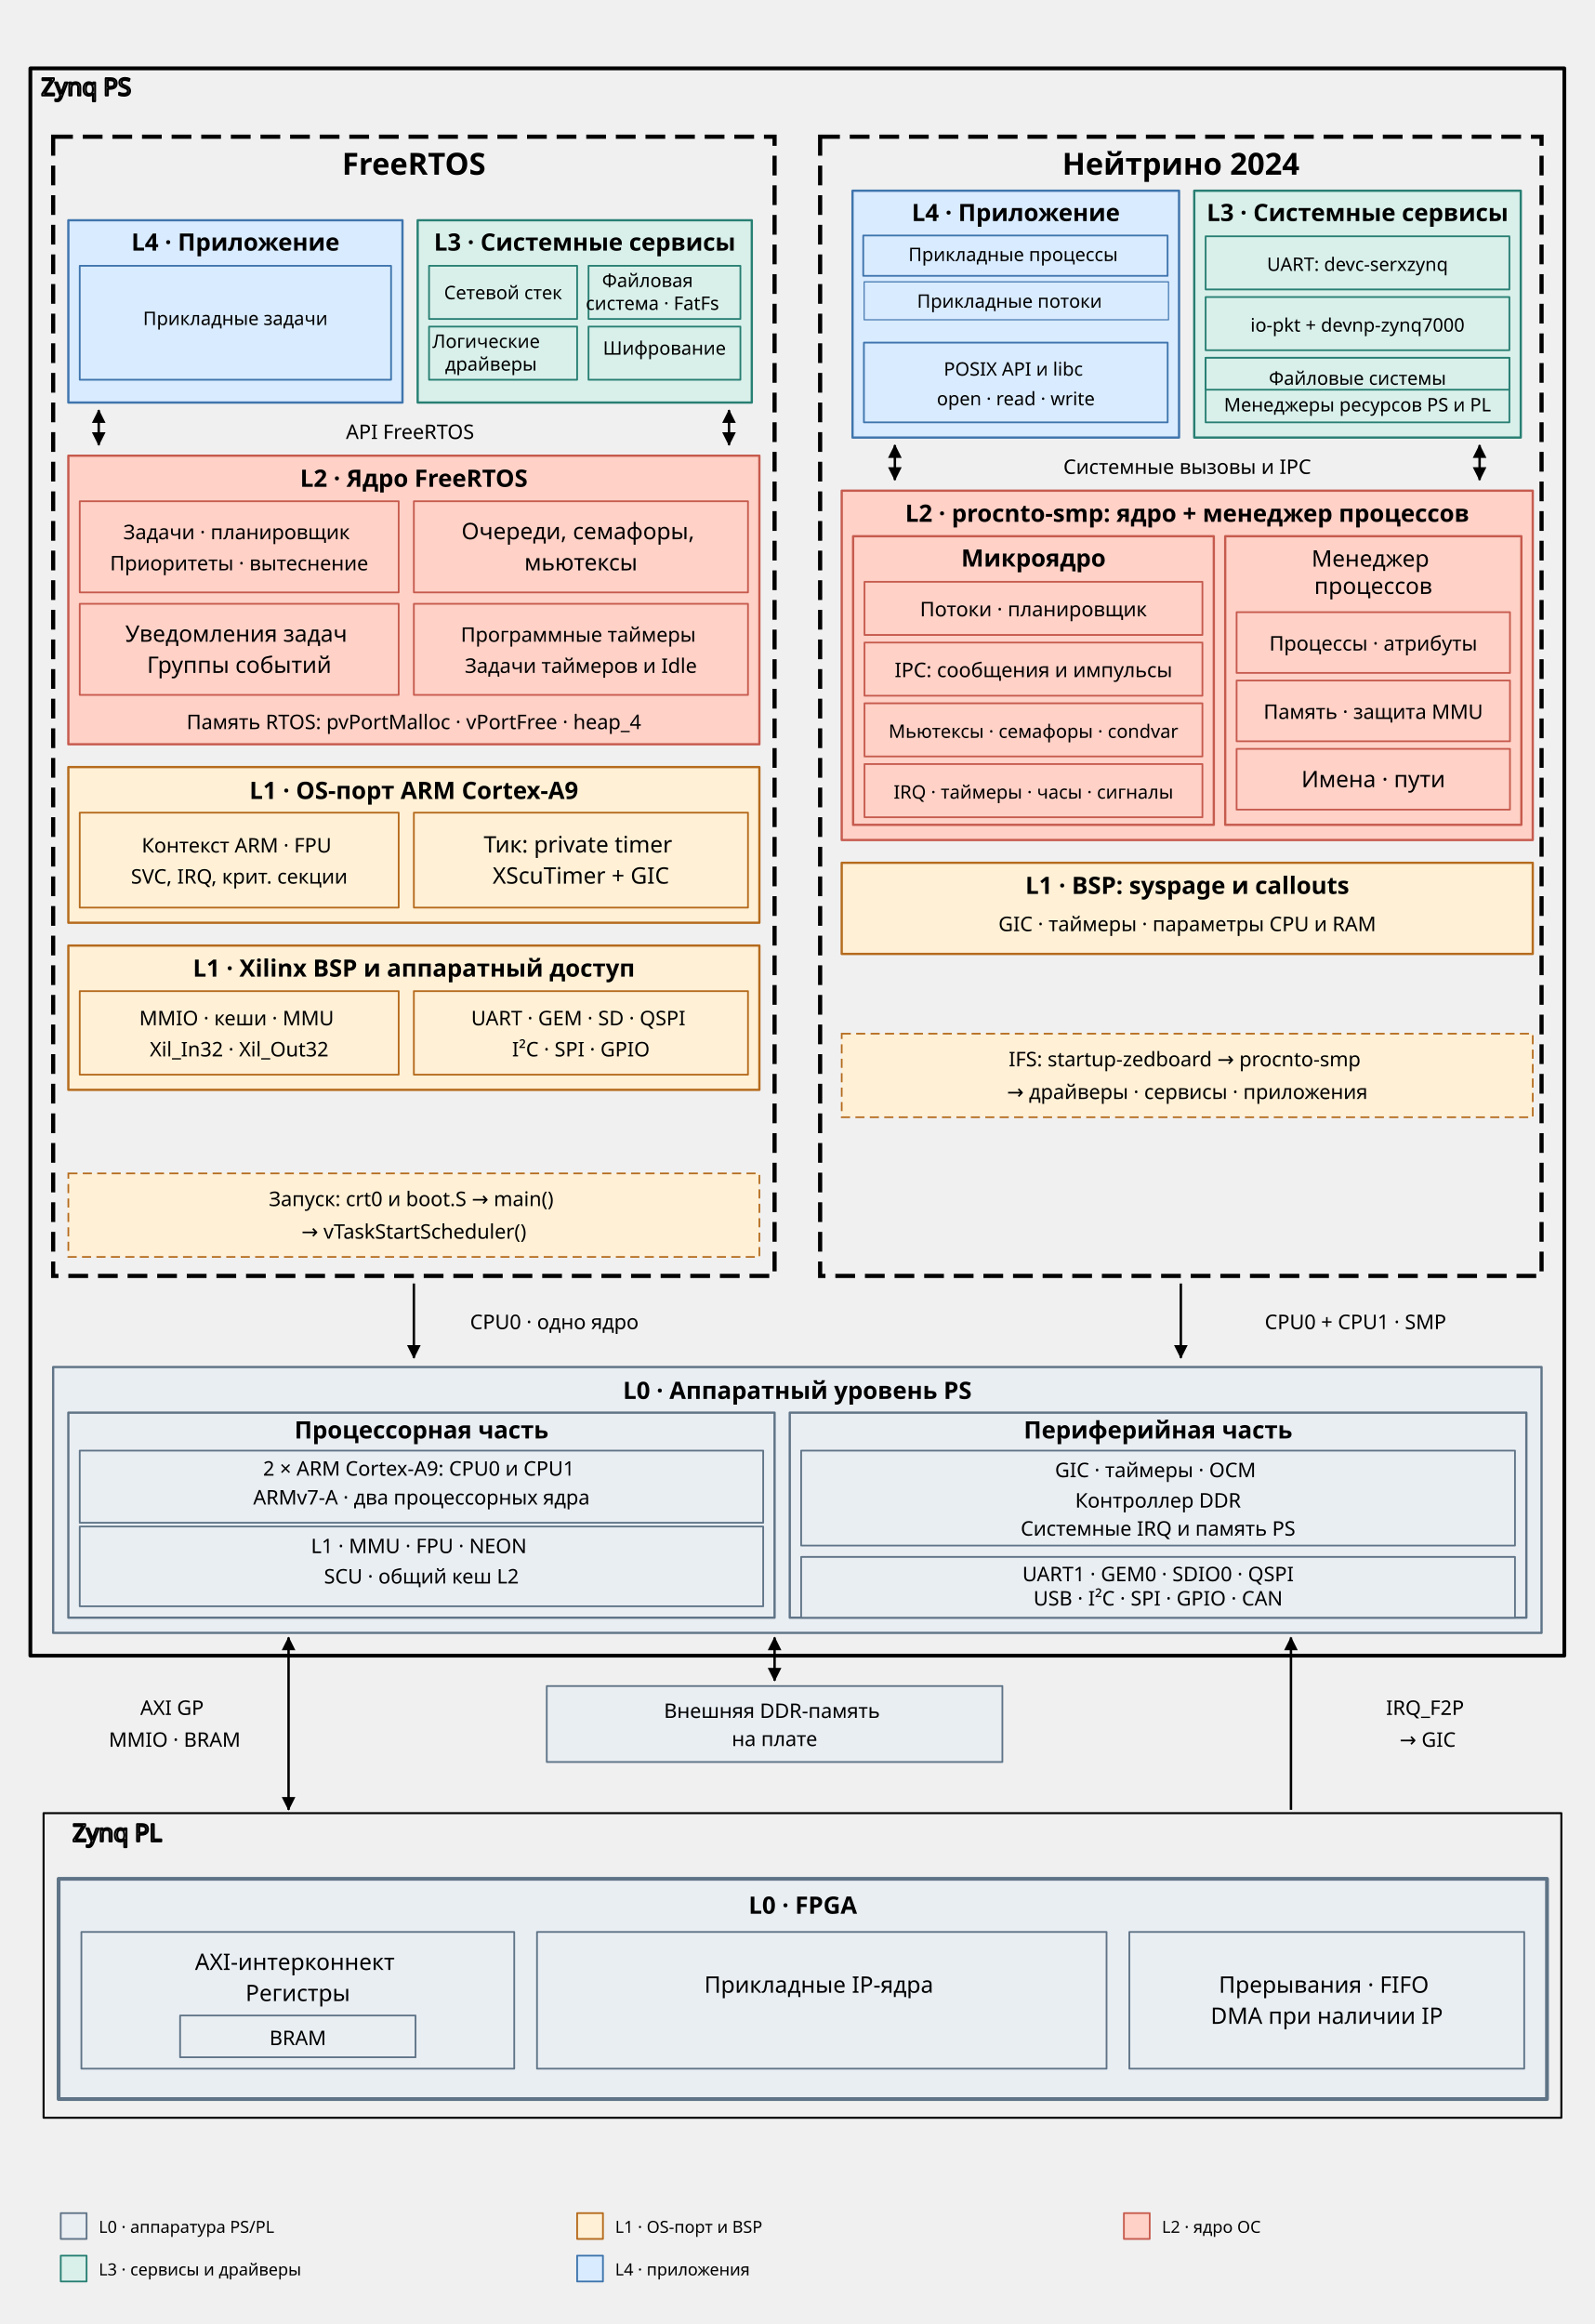
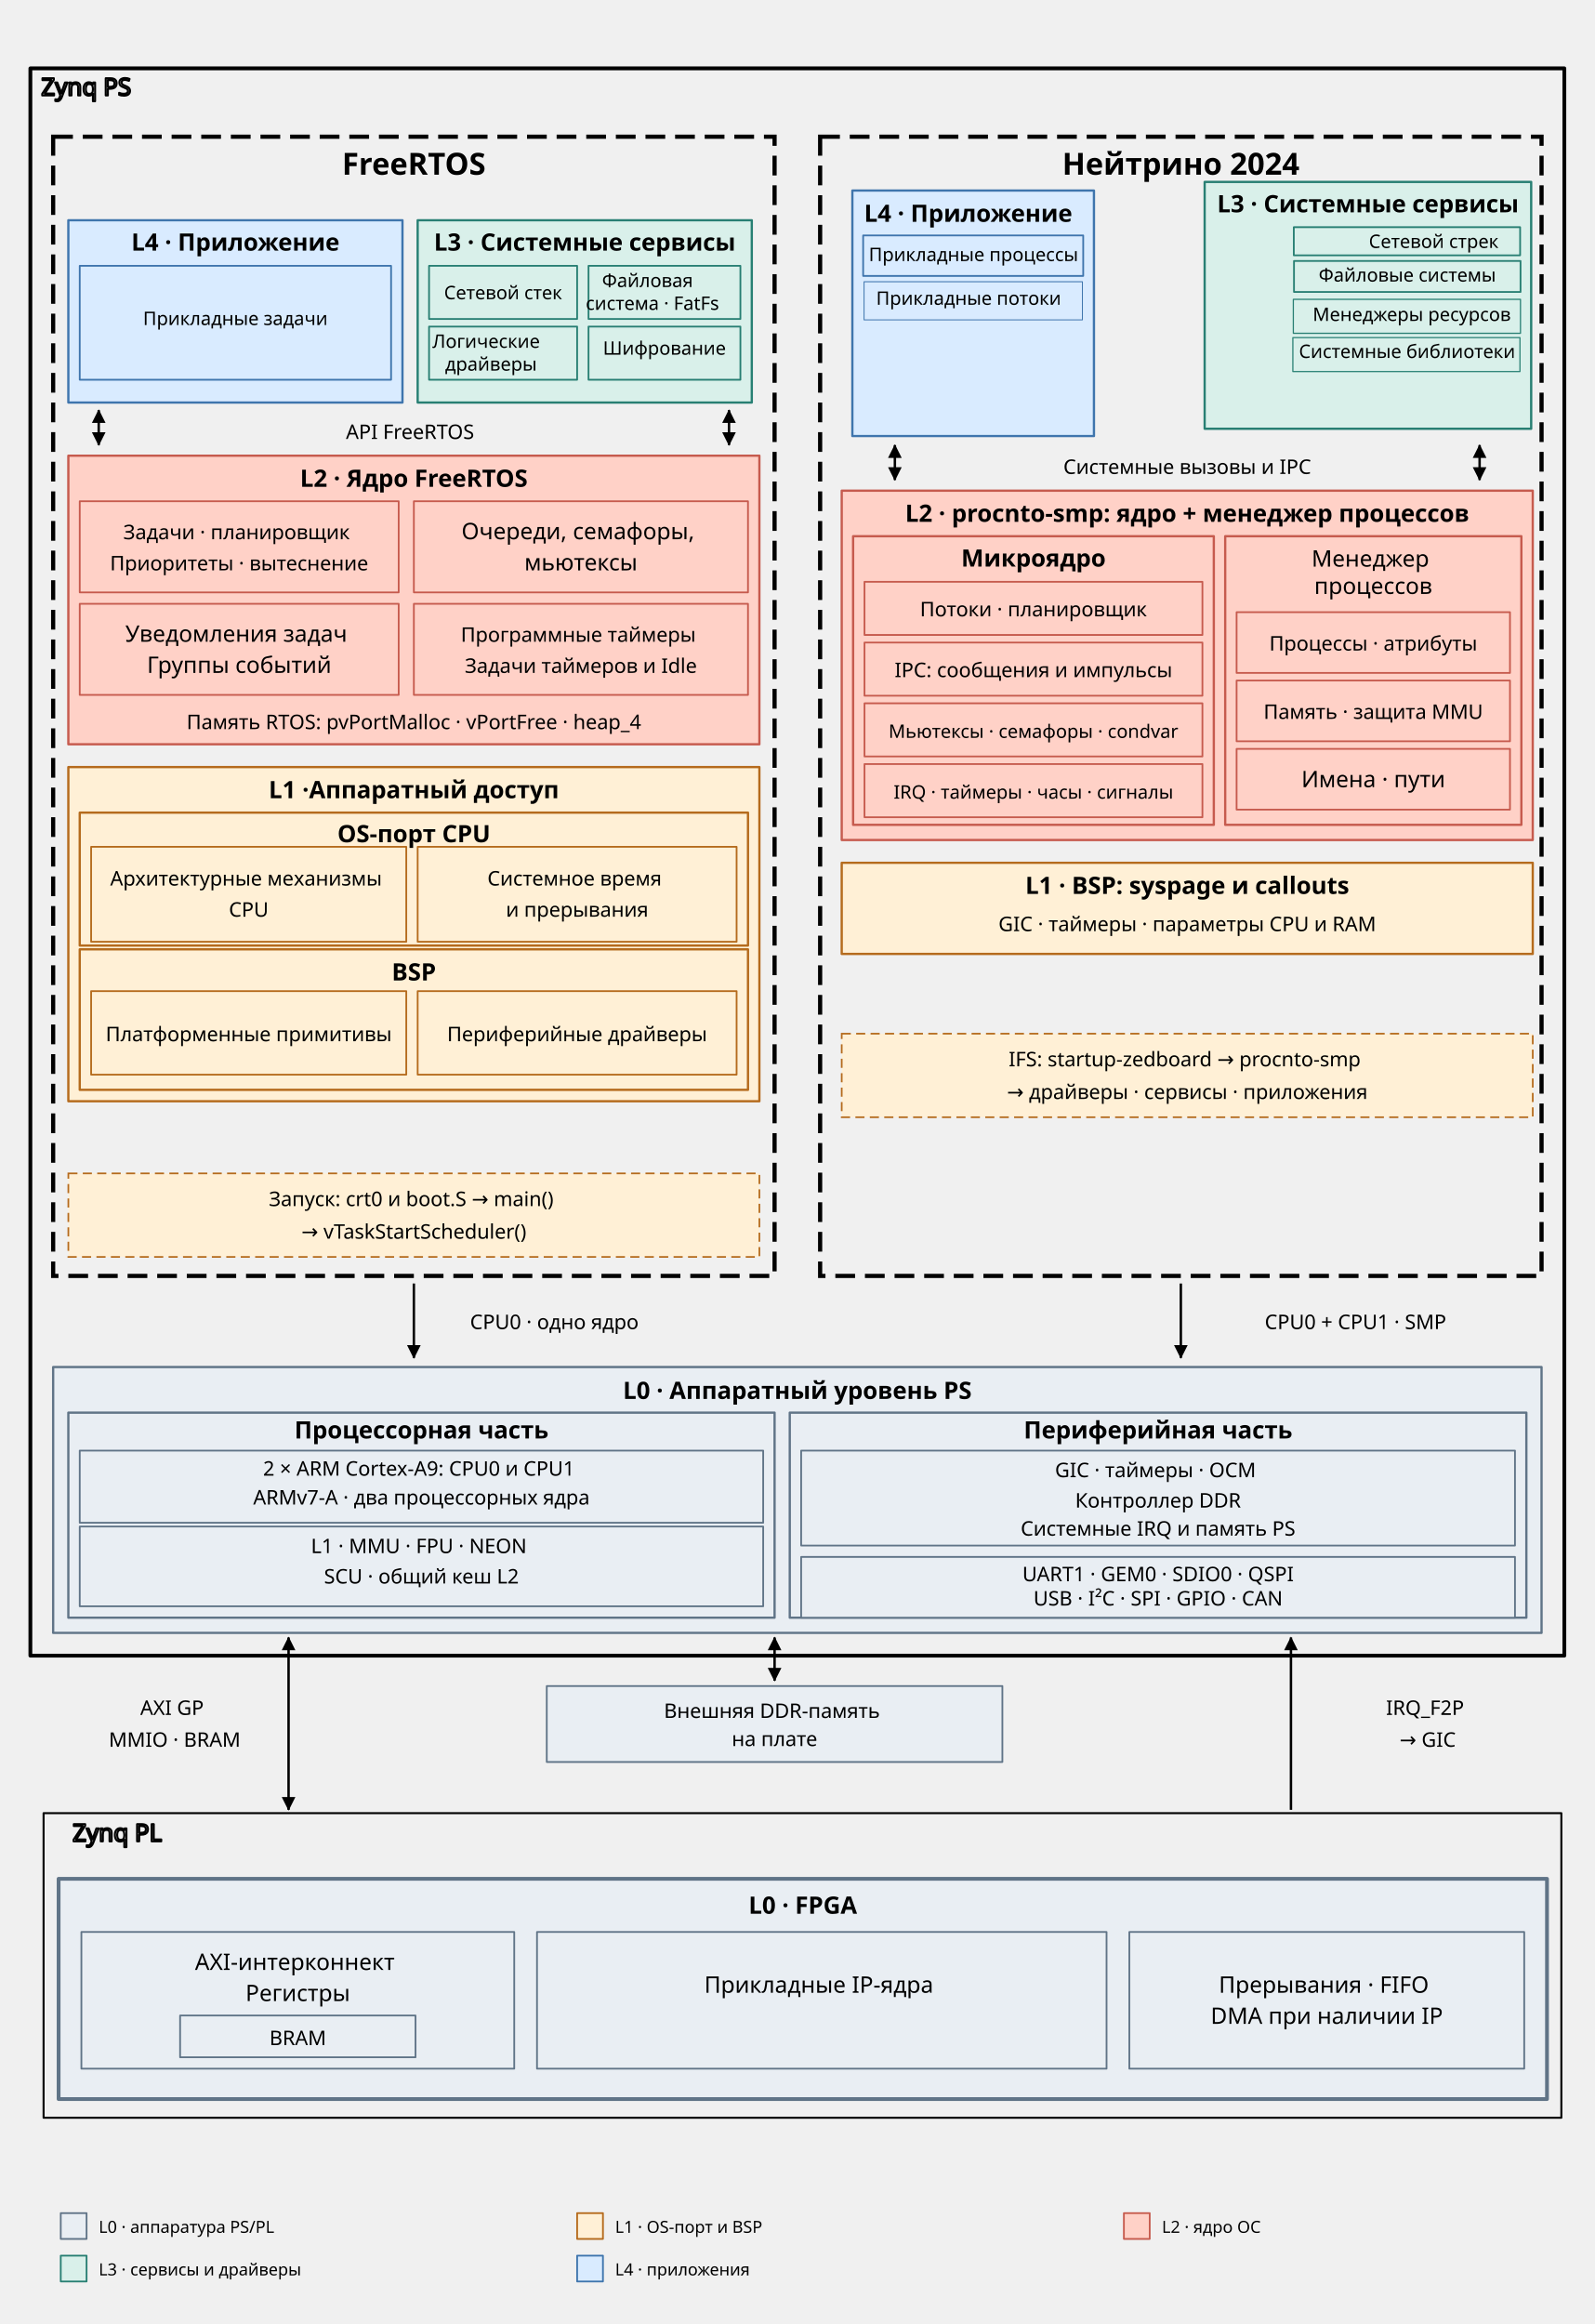
<svg xmlns="http://www.w3.org/2000/svg" width="210mm" height="306mm" viewBox="0 0 210 306" version="1.1" id="zynq7000-rtos-architecture">
  <defs id="defs426">
    <style id="style421">
      text { font-family: "Noto Sans", "DejaVu Sans", sans-serif; fill: #000000; stroke: none; text-anchor: middle; }
      .title { font-size: 4.7px; font-weight: 700; }
      .os-title { font-size: 4px; font-weight: 700; }
      .heading { font-size: 3.15px; font-weight: 700; }
      .label { font-size: 3px; font-weight: 500; }
      .small { font-size: 2.65px; font-weight: 400; }
      .tiny { font-size: 2.45px; font-weight: 400; }
      .cell { fill: #ffffff; stroke: #000000; stroke-width: 0.23; stroke-linejoin: round; }
      .section { fill: none; stroke: #000000; stroke-width: 0.3; stroke-linejoin: round; }
      .frame { fill: none; stroke: #000000; stroke-width: 0.5; stroke-linejoin: round; }
      .os-panel { fill: none; stroke: #000000; stroke-width: 0.55; stroke-dasharray: 2.6 1.3; }
      .boot { fill: none; stroke: #000000; stroke-width: 0.22; stroke-dasharray: 1.2 0.7; }
      .arrow { fill: none; stroke: #000000; stroke-width: 0.32; marker-end: url(#arrow-head); }
      .both { marker-start: url(#arrow-head); }
      .sem-common { fill: #e7f3e8; stroke: #36794c; }
      .sem-binding { fill: #fff0dc; stroke: #a7671d; }
      .sem-os { fill: #e8efff; stroke: #4067a5; }
      .sem-hardware { fill: #edf0f4; stroke: #657588; }
      .sem-pl { fill: #e1f3f1; stroke: #238379; }
      .sem-memory { fill: #f5eafa; stroke: #9363a5; }
      #f-tasks-box, #f-port-box, #f-context-box, #f-tick-box,
      #f-bsp-box, #f-bsp-memory-box, #f-bsp-peripherals-box, #f-boot-box,
      #n-processes-box, #n-uart-box, #n-net-box, #n-fs-pl-box,
      #n-bsp-box, #n-boot-box { fill: #fff0dc; stroke: #a7671d; }
      #f-libraries-box, #f-kernel-box, #f-scheduler-box, #f-sync-box,
      #f-events-box, #f-timers-box, #n-libc-box, #n-procnto-box,
      #n-kernel-box, #n-scheduler-box, #n-ipc-box, #n-synchronization-box,
      #n-interrupts-box, #n-manager-box, #n-process-control-box,
      #n-memory-box, #n-namespace-box { fill: #e8efff; stroke: #4067a5; }
      #ps-resources-box, #ps-cpu-box, #ps-memory-irq-box,
      #ps-peripherals-box { fill: #edf0f4; stroke: #657588; }
      #pl-box, #pl-registers-box, #pl-cores-box,
      #pl-events-box { fill: #e1f3f1; stroke: #238379; }
      #external-ddr-box { fill: #f5eafa; stroke: #9363a5; }
      .legend-label { font-size: 2.2px; text-anchor: start; }
      .level-key { font-size: 2.15px; text-anchor: start; }
      /* Цвет определяется уровнем абстракции: L0 снизу, L4 сверху. */
      .level-l0 { fill: #e9eef3; stroke: #607487; }
      .level-l1 { fill: #fff0d6; stroke: #b56b1d; }
      .level-l2 { fill: #ffd1c7; stroke: #c65b4e; }
      .level-l3 { fill: #d9f0ea; stroke: #287f73; }
      .level-l4 { fill: #d9ebff; stroke: #3f75ad; }
      .level-mixed { fill: #ffffff; stroke: #7a8996; stroke-dasharray: 1.7 1; }
      #f-application-box, #f-tasks-box,
      #n-apps-box, #n-processes-box, #n-libc-box { fill: #d9ebff; stroke: #3f75ad; }
      #f-services-box, #f-libraries-box, #f-filesystem-box,
      #f-drivers-box, #f-crypto-box,
      #n-services-box, #n-uart-box, #n-net-box, #n-fs-pl-box,
      #n-filesystem-library-box { fill: #d9f0ea; stroke: #287f73; }
      #f-kernel-box, #f-scheduler-box, #f-sync-box, #f-events-box,
      #f-timers-box, #n-procnto-box, #n-kernel-box, #n-scheduler-box,
      #n-ipc-box, #n-synchronization-box, #n-interrupts-box,
      #n-manager-box, #n-process-control-box, #n-memory-box,
      #n-namespace-box { fill: #ffd1c7; stroke: #c65b4e; }
      #f-port-box, #f-context-box, #f-tick-box, #f-bsp-box,
      #f-bsp-memory-box, #f-bsp-peripherals-box, #f-boot-box,
      #n-bsp-box, #n-boot-box { fill: #fff0d6; stroke: #b56b1d; }
      #ps-resources-box, #ps-cpu-box, #ps-cpu-cache-box,
      #ps-memory-irq-box, #ps-peripherals-box, #ps-processor-part,
      #ps-peripheral-part, #pl-box, #pl-registers-box, #pl-cores-box,
      #pl-events-box, #external-ddr-box, #pl-bram-box { fill: #e9eef3; stroke: #607487; }
    </style>
    <marker id="arrow-head" viewBox="0 0 8 8" refX="7.5" refY="4" markerWidth="1.8" markerHeight="1.8" markerUnits="userSpaceOnUse" orient="auto-start-reverse">
      <path d="M 0,0 L 8,4 L 0,8 Z" fill="#000000" stroke="none" id="path423" />
    </marker>
  </defs>
  <g id="sheet" transform="translate(0,-10)">
    <rect id="ps-box" class="frame" x="4" y="19" width="202" height="209" />
    <text xml:space="preserve" style="font-size:3.175px;fill:none;stroke:#000000;stroke-width:0.265;stroke-linejoin:round" x="13.415" y="22.566" id="text1043">
      <tspan id="tspan1041" style="stroke-width:0.265" x="13.415" y="22.566">Zynq PS</tspan>
    </text>
    <text xml:space="preserve" style="font-size:3.175px;font-family:'Noto Sans', 'DejaVu Sans', sans-serif;text-anchor:middle;fill:none;stroke:#000000;stroke-width:0.265;stroke-linejoin:round" x="17.505" y="252.448" id="text1043-3">
      <tspan id="tspan1041-6" style="stroke-width:0.265" x="17.505" y="252.448">Zynq PL</tspan>
    </text>
  </g>
  <g id="freertos-architecture" transform="translate(0,-10)">
    <rect id="freertos-box" class="os-panel" x="7" y="28" width="95" height="150" />
    <text id="freertos-label" class="os-title" x="54.5" y="33">
      <tspan x="54.5" y="33" id="tspan440">FreeRTOS</tspan>
    </text>
    <rect id="f-application-box" class="section" x="9" y="39" width="44" height="24" />
    <text id="f-application-label" class="heading" x="31" y="43">
      <tspan x="31" y="43" id="tspan447">L4 · Приложение</tspan>
    </text>
    <rect id="f-tasks-box" class="cell" x="10.5" y="45" width="41" height="15" />
    <text id="f-tasks-label" class="tiny" x="31" y="52.8">Прикладные задачи</text>
    <rect id="f-services-box" class="section" x="55" y="39" width="44" height="24" />
    <text id="f-services-label" class="heading" x="77" y="43">L3 · Системные сервисы</text>
    <rect id="f-libraries-box" class="cell" x="56.5" y="45" width="19.5" height="7" />
    <text id="f-libraries-label" class="tiny" x="66.25" y="49.4">Сетевой стек</text>
    <rect id="f-filesystem-box" class="cell" x="77.5" y="45" width="20" height="7" />
    <rect id="f-drivers-box" class="cell" x="56.5" y="53" width="19.5" height="7" />
    <rect id="f-crypto-box" class="cell" x="77.5" y="53" width="20" height="7" />
    <text id="f-crypto-label" class="tiny" x="87.5" y="56.7">Шифрование</text>
    <path id="f-api-left" class="arrow both" d="M 13,64 V 68.6" />
    <path id="f-api-right" class="arrow both" d="M 96,64 V 68.6" />
    <text id="f-api-label" class="small" x="54" y="67.8">
      <tspan x="54" y="67.8" id="tspan464">API FreeRTOS</tspan>
    </text>
    <rect id="f-kernel-box" class="section" x="9" y="70" width="91" height="38" />
    <text id="f-kernel-label" class="heading" x="54.5" y="74.1">
      <tspan x="54.5" y="74.1" id="tspan468">L2 · Ядро FreeRTOS</tspan>
    </text>
    <rect id="f-scheduler-box" class="cell" x="10.5" y="76" width="42" height="12" />
    <text id="f-scheduler-label" class="small" x="31.5" y="81">
      <tspan x="31.5" y="81" id="tspan472">Задачи · планировщик</tspan>
      <tspan x="31.5" y="85.1" id="tspan474">Приоритеты · вытеснение</tspan>
    </text>
    <rect id="f-sync-box" class="cell" x="54.5" y="76" width="44" height="12" />
    <text id="f-sync-label" class="label" x="76.5" y="81">
      <tspan x="76.5" y="81" id="tspan478">Очереди, семафоры,</tspan>
      <tspan x="76.5" y="85.1" id="tspan480">мьютексы</tspan>
    </text>
    <rect id="f-events-box" class="cell" x="10.5" y="89.5" width="42" height="12" />
    <text id="f-events-label" class="label" x="31.5" y="94.5">
      <tspan x="31.5" y="94.5" id="tspan484">Уведомления задач</tspan>
      <tspan x="31.5" y="98.6" id="tspan486">Группы событий</tspan>
    </text>
    <rect id="f-timers-box" class="cell" x="54.5" y="89.5" width="44" height="12" />
    <text id="f-timers-label" class="small" x="76.5" y="94.5">
      <tspan x="76.5" y="94.5" id="tspan490">Программные таймеры</tspan>
      <tspan x="76.5" y="98.6" id="tspan492">Задачи таймеров и Idle</tspan>
    </text>
    <text id="f-heap-label" class="small" x="54.5" y="106">
      <tspan x="54.5" y="106" id="tspan495">Память RTOS: pvPortMalloc · vPortFree · heap_4</tspan>
    </text>
-     <rect id="f-port-box" class="section" x="9" y="111" width="91" height="20.5" />
-     <text id="f-port-label" class="heading" x="54.5" y="115.2">
-       <tspan x="54.5" y="115.2" id="tspan499">L1 · OS-порт ARM Cortex-A9</tspan>
-     </text>
-     <rect id="f-context-box" class="cell" x="10.5" y="117" width="42" height="12.5" />
-     <text id="f-context-label" class="small" x="31.5" y="122.25">
-       <tspan x="31.5" y="122.25" id="tspan503">Контекст ARM · FPU</tspan>
-       <tspan x="31.5" y="126.35" id="tspan505">SVC, IRQ, крит. секции</tspan>
-     </text>
-     <rect id="f-tick-box" class="cell" x="54.5" y="117" width="44" height="12.5" />
-     <text id="f-tick-label" class="label" x="76.5" y="122.25">
-       <tspan x="76.5" y="122.25" id="tspan509">Тик: private timer</tspan>
-       <tspan x="76.5" y="126.35" id="tspan511">XScuTimer + GIC</tspan>
-     </text>
-     <rect id="f-bsp-box" class="section" x="9" y="134.5" width="91" height="19" />
-     <text id="f-bsp-label" class="heading" x="54.5" y="138.6">
-       <tspan x="54.5" y="138.6" id="tspan515">L1 · Xilinx BSP и аппаратный доступ</tspan>
-     </text>
-     <rect id="f-bsp-memory-box" class="cell" x="10.5" y="140.5" width="42" height="11" />
-     <text id="f-bsp-memory-label" class="small" x="31.5" y="145">
-       <tspan x="31.5" y="145" id="tspan519">MMIO · кеши · MMU</tspan>
-       <tspan x="31.5" y="149.1" id="tspan521">Xil_In32 · Xil_Out32</tspan>
-     </text>
-     <rect id="f-bsp-peripherals-box" class="cell" x="54.5" y="140.5" width="44" height="11" />
-     <text id="f-bsp-peripherals-label" class="small" x="76.5" y="145">
-       <tspan x="76.5" y="145" id="tspan525">UART · GEM · SD · QSPI</tspan>
-       <tspan x="76.5" y="149.1" id="tspan527">I²C · SPI · GPIO</tspan>
+     <rect id="f-port-box" class="section" x="9" y="111" width="91" height="44" />
+     <rect id="f-port-box-7" class="section" x="10.5" y="117" width="88" height="17.5" style="fill:#fff0d6;stroke:#b56b1d;stroke-width:0.3;stroke-linejoin:round" />
+     <text id="f-port-label" class="heading" x="54.5" y="115.1">
+       <tspan x="54.5" y="115.1" id="tspan499">L1 ·Аппаратный доступ</tspan>
+     </text>
+     <text id="f-port-label-0" class="heading" x="54.5" y="120.9">
+       <tspan x="54.5" y="120.9" id="tspan499-9">OS-порт CPU</tspan>
+     </text>
+     <rect id="f-context-box" class="cell" x="12" y="121.5" width="41.5" height="12.5" />
+     <text id="f-context-label" class="small" x="32.75" y="126.6">
+       <tspan x="32.75" y="126.6" id="tspan503">Архитектурные механизмы</tspan>
+       <tspan x="32.75" y="130.7" id="tspan505">CPU</tspan>
+     </text>
+     <rect id="f-tick-box" class="cell" x="55" y="121.5" width="42" height="12.5" />
+     <text id="f-tick-label" class="small" x="76" y="126.6">
+       <tspan x="76" y="126.6" id="tspan509">Системное время</tspan>
+       <tspan x="76" y="130.7" id="tspan511">и прерывания</tspan>
+     </text>
+     <rect id="f-bsp-box" class="section" x="10.5" y="135" width="88" height="18.5" />
+     <text id="f-bsp-label" class="heading" x="54.5" y="139.1">
+       <tspan x="54.5" y="139.1" id="tspan515">BSP</tspan>
+     </text>
+     <rect id="f-bsp-memory-box" class="cell" x="12" y="140.5" width="41.5" height="11" />
+     <text id="f-bsp-memory-label" class="small" x="32.75" y="147.1">
+       <tspan x="32.75" y="147.1" id="tspan519">Платформенные примитивы</tspan>
+     </text>
+     <rect id="f-bsp-peripherals-box" class="cell" x="55" y="140.5" width="42" height="11" />
+     <text id="f-bsp-peripherals-label" class="small" x="76" y="147.1">
+       <tspan x="76" y="147.1" id="tspan525">Периферийные драйверы</tspan>
    </text>
    <rect id="f-boot-box" class="boot" x="9" y="164.5" width="91" height="11" />
    <text id="f-boot-label" class="small" x="54.5" y="168.8">
      <tspan x="54.5" y="168.8" id="tspan536">Запуск: crt0 и boot.S → main()</tspan>
      <tspan x="54.5" y="173.1" id="tspan538">→ vTaskStartScheduler()</tspan>
    </text>
    <text xml:space="preserve" class="tiny" x="87.5" y="47.8" id="text3959">
      <tspan id="tspan3957" x="87.5" y="47.8">Файловая</tspan>
      <tspan x="87.5" y="50.8" id="tspan3961">система · FatFs</tspan>
    </text>
    <text xml:space="preserve" class="tiny" x="66.25" y="55.8" id="text3971">
      <tspan id="tspan3969" x="66.25" y="55.8">Логические</tspan>
      <tspan x="66.25" y="58.8" id="tspan3973">драйверы</tspan>
    </text>
  </g>
  <g id="neutrino-architecture" transform="translate(0,-10)">
    <rect id="neutrino-box" class="os-panel" x="108" y="28" width="95" height="150" />
    <text id="neutrino-label" class="os-title" x="155.5" y="33">
      <tspan x="155.5" y="33" id="tspan543">Нейтрино 2024</tspan>
    </text>
-     <rect id="n-apps-box" class="section" x="112.264" y="35.112" width="43" height="32.5" />
-     <text id="n-apps-label" class="heading" x="133.764" y="39.112">
-       <tspan x="133.764" y="39.112" id="tspan554">L4 · Приложение</tspan>
-     </text>
-     <rect id="n-processes-box" class="cell" x="113.676" y="41.01" width="40.077" height="5.31" />
-     <text id="n-processes-label" class="tiny" x="133.414" y="44.377">
-       <tspan x="133.414" y="44.377" id="tspan558">Прикладные процессы</tspan>
-     </text>
-     <rect id="n-processes-box-7" class="cell" x="113.796" y="47.108" width="40.081" height="5" style="fill:#d9ebff;stroke:#3f75ad;stroke-width:0.149;stroke-linejoin:round" />
-     <text id="n-processes-label-5" class="tiny" x="132.941" y="50.516" style="font-weight:400;font-size:2.45px;font-family:'Noto Sans', 'DejaVu Sans', sans-serif;text-anchor:middle;fill:#000000;stroke:none">
-       <tspan x="132.941" y="50.516" id="tspan558-3">Прикладные потоки</tspan>
-     </text>
-     <rect id="n-libc-box" class="cell" x="113.764" y="55.112" width="40" height="10.5" />
-     <text id="n-libc-label" class="tiny" x="133.764" y="59.462">
-       <tspan x="133.764" y="59.462" id="tspan564">POSIX API и libc</tspan>
-       <tspan x="133.764" y="63.362" id="tspan566">open · read · write</tspan>
-     </text>
-     <rect id="n-services-box" class="section" x="157.264" y="35.112" width="43" height="32.5" />
-     <text id="n-services-label" class="heading" x="178.764" y="39.112">
-       <tspan x="178.764" y="39.112" id="tspan570">L3 · Системные сервисы</tspan>
-     </text>
-     <rect id="n-uart-box" class="cell" x="158.764" y="41.112" width="40" height="7" />
-     <text id="n-uart-label" class="tiny" x="178.764" y="45.662">
-       <tspan x="178.764" y="45.662" id="tspan574">UART: devc-serxzynq</tspan>
-     </text>
-     <rect id="n-net-box" class="cell" x="158.764" y="49.112" width="40" height="7" />
-     <text id="n-net-label" class="tiny" x="178.764" y="53.662">
-       <tspan x="178.764" y="53.662" id="tspan578">io-pkt + devnp-zynq7000</tspan>
-     </text>
-     <rect id="n-fs-pl-box" class="cell" x="158.764" y="57.112" width="40" height="8.5" />
-     <rect id="n-filesystem-library-box" class="cell sem-os" x="158.764" y="57.112" width="40" height="4.2" />
-     <text id="n-fs-pl-label" class="tiny" x="178.764" y="60.662">Файловые системы</text>
-     <text id="n-pl-manager-label" class="tiny" x="178.764" y="64.162">Менеджеры ресурсов PS и PL</text>
+     <rect id="n-apps-box" class="section" x="112.243" y="35.091" width="31.814" height="32.323" />
+     <text id="n-apps-label" class="heading" x="127.497" y="39.208">
+       <tspan x="127.497" y="39.208" id="tspan554">L4 · Приложение</tspan>
+     </text>
+     <rect id="n-processes-box" class="cell" x="113.664" y="40.999" width="28.98" height="5.333" />
+     <text id="n-processes-label" class="tiny" x="128.198" y="44.374">
+       <tspan x="128.198" y="44.374" id="tspan558">Прикладные процессы</tspan>
+     </text>
+     <rect id="n-processes-box-7" class="cell" x="113.784" y="47.096" width="28.753" height="5.023" style="fill:#d9ebff;stroke:#3f75ad;stroke-width:0.126;stroke-linejoin:round" />
+     <text id="n-processes-label-5" class="tiny" x="127.559" y="50.134" style="font-weight:400;font-size:2.45px;font-family:'Noto Sans', 'DejaVu Sans', sans-serif;text-anchor:middle;fill:#000000;stroke:none">
+       <tspan x="127.559" y="50.134" id="tspan558-3">Прикладные потоки</tspan>
+     </text>
+     <rect id="n-services-box" class="section" x="158.635" y="33.954" width="43" height="32.5" />
+     <text id="n-services-label" class="heading" x="180.135" y="37.954">
+       <tspan x="180.135" y="37.954" id="tspan570">L3 · Системные сервисы</tspan>
+     </text>
+     <rect id="n-uart-box" class="cell" x="170.375" y="39.911" width="29.803" height="3.706" />
+     <text id="n-uart-label" class="tiny" x="188.796" y="42.647">
+       <tspan x="188.796" y="42.647" id="tspan574">Сетевой стрек</tspan>
+     </text>
+     <rect id="n-net-box" class="cell" x="170.4" y="44.361" width="29.832" height="4.081" />
+     <rect id="n-net-box-5" class="cell" x="170.313" y="49.414" width="29.912" height="4.469" style="fill:#d9f0ea;stroke:#287f73;stroke-width:0.159;stroke-linejoin:round" />
+     <rect id="n-net-box-5-9" class="cell" x="170.251" y="54.453" width="29.905" height="4.469" style="fill:#d9f0ea;stroke:#287f73;stroke-width:0.159;stroke-linejoin:round" />
+     <text id="n-net-label" class="tiny" x="185.32" y="47.067">
+       <tspan x="185.32" y="47.067" id="tspan578">Файловые системы</tspan>
+     </text>
+     <text id="n-net-label-6" class="tiny" x="185.913" y="52.254" style="font-weight:400;font-size:2.45px;font-family:'Noto Sans', 'DejaVu Sans', sans-serif;text-anchor:middle;fill:#000000;stroke:none">
+       <tspan x="185.913" y="52.254" id="tspan578-2">Менеджеры ресурсов</tspan>
+     </text>
+     <text id="n-net-label-6-1" class="tiny" x="185.291" y="57.136" style="font-weight:400;font-size:2.45px;font-family:'Noto Sans', 'DejaVu Sans', sans-serif;text-anchor:middle;fill:#000000;stroke:none">
+       <tspan x="185.291" y="57.136" id="tspan578-2-2">Системные библиотеки</tspan>
+     </text>
    <path id="n-api-left" class="arrow both" d="m 117.842,68.604 v 4.6" />
    <path id="n-api-right" class="arrow both" d="m 194.842,68.604 v 4.6" />
    <text id="n-api-label" class="small" x="156.342" y="72.404">
      <tspan x="156.342" y="72.404" id="tspan593">Системные вызовы и IPC</tspan>
    </text>
    <rect id="n-procnto-box" class="section" x="110.842" y="74.604" width="91" height="46" />
    <text id="n-procnto-label" class="heading" x="156.342" y="78.704">
      <tspan x="156.342" y="78.704" id="tspan597">L2 · procnto-smp: ядро + менеджер процессов</tspan>
    </text>
    <rect id="n-kernel-box" class="section" x="112.342" y="80.604" width="47.5" height="38" />
    <text id="n-kernel-label" class="heading" x="136.092" y="84.604">
      <tspan x="136.092" y="84.604" id="tspan601">Микроядро</tspan>
    </text>
    <rect id="n-scheduler-box" class="cell" x="113.842" y="86.604" width="44.5" height="7" />
    <text id="n-scheduler-label" class="small" x="136.092" y="91.154">
      <tspan x="136.092" y="91.154" id="tspan605">Потоки · планировщик</tspan>
    </text>
    <rect id="n-ipc-box" class="cell" x="113.842" y="94.604" width="44.5" height="7" />
    <text id="n-ipc-label" class="small" x="136.092" y="99.154">
      <tspan x="136.092" y="99.154" id="tspan609">IPC: сообщения и импульсы</tspan>
    </text>
    <rect id="n-synchronization-box" class="cell" x="113.842" y="102.604" width="44.5" height="7" />
    <text id="n-synchronization-label" class="tiny" x="136.092" y="107.154">
      <tspan x="136.092" y="107.154" id="tspan613">Мьютексы · семафоры · condvar</tspan>
    </text>
    <rect id="n-interrupts-box" class="cell" x="113.842" y="110.604" width="44.5" height="7" />
    <text id="n-interrupts-label" class="tiny" x="136.092" y="115.154">
      <tspan x="136.092" y="115.154" id="tspan617">IRQ · таймеры · часы · сигналы</tspan>
    </text>
    <rect id="n-manager-box" class="section" x="161.342" y="80.604" width="39" height="38" />
    <text id="n-manager-label" class="label" x="180.842" y="84.604">
      <tspan x="180.842" y="84.604" id="tspan621">Менеджер</tspan>
      <tspan x="180.842" y="88.204" id="tspan623">процессов</tspan>
    </text>
    <rect id="n-process-control-box" class="cell" x="162.842" y="90.604" width="36" height="8" />
    <text id="n-process-control-label" class="small" x="180.842" y="95.654">
      <tspan x="180.842" y="95.654" id="tspan627">Процессы · атрибуты</tspan>
    </text>
    <rect id="n-memory-box" class="cell" x="162.842" y="99.604" width="36" height="8" />
    <text id="n-memory-label" class="small" x="180.842" y="104.654">
      <tspan x="180.842" y="104.654" id="tspan631">Память · защита MMU</tspan>
    </text>
    <rect id="n-namespace-box" class="cell" x="162.842" y="108.604" width="36" height="8" />
    <text id="n-namespace-label" class="label" x="180.842" y="113.654">
      <tspan x="180.842" y="113.654" id="tspan635">Имена · пути</tspan>
    </text>
    <rect id="n-bsp-box" class="section" x="110.842" y="123.604" width="91" height="12" />
    <text id="n-bsp-label" class="heading" x="156.342" y="127.704">
      <tspan x="156.342" y="127.704" id="tspan639">L1 · BSP: syspage и callouts</tspan>
    </text>
    <text id="n-callouts-label" class="small" x="156.342" y="132.604">
      <tspan x="156.342" y="132.604" id="tspan642">GIC · таймеры · параметры CPU и RAM</tspan>
    </text>
    <rect id="n-boot-box" class="boot" x="110.842" y="146.104" width="91" height="11" />
    <text id="n-boot-label" class="small" x="156.342" y="150.404">
      <tspan x="156.342" y="150.404" id="tspan649">IFS: startup-zedboard → procnto-smp</tspan>
      <tspan x="156.342" y="154.704" id="tspan651">→ драйверы · сервисы · приложения</tspan>
    </text>
  </g>
  <g id="hardware" transform="translate(0,-10)">
    <path id="f-execution" class="arrow" d="M 54.5,179 V 188.8" />
    <text id="f-cpu-label" class="small" x="73" y="185">
      <tspan x="73" y="185" id="tspan656">CPU0 · одно ядро</tspan>
    </text>
    <path id="n-execution" class="arrow" d="M 155.5,179 V 188.8" />
    <text id="n-cpu-label" class="small" x="178.5" y="185">
      <tspan x="178.5" y="185" id="tspan660">CPU0 + CPU1 · SMP</tspan>
    </text>
    <rect id="ps-resources-box" class="section" x="7" y="190" width="196" height="35" />
    <text id="ps-resources-label" class="heading" x="105" y="194.2">
      <tspan x="105" y="194.2" id="tspan664">L0 · Аппаратный уровень PS</tspan>
    </text>
    <rect id="ps-processor-part" class="section" x="9" y="196" width="93" height="27" />
    <text id="ps-processor-part-label" class="heading" x="55.5" y="199.4">Процессорная часть</text>
    <rect id="ps-cpu-box" class="cell" x="10.5" y="201" width="90" height="9.5" />
    <text id="ps-cpu-label" class="small" x="55.5" y="204.3">
      <tspan x="55.5" y="204.3" id="tspan668">2 × ARM Cortex-A9: CPU0 и CPU1</tspan>
      <tspan x="55.5" y="208.1" id="tspan670">ARMv7-A · два процессорных ядра</tspan>
    </text>
    <rect id="ps-cpu-cache-box" class="cell" x="10.5" y="211" width="90" height="10.5" />
    <text id="ps-cpu-cache-label" class="small" x="55.5" y="214.5">
      <tspan x="55.5" y="214.5" id="tspan2297">L1 · MMU · FPU · NEON</tspan>
      <tspan x="55.5" y="218.5" id="tspan2299">SCU · общий кеш L2</tspan>
    </text>
    <rect id="ps-peripheral-part" class="section" x="104" y="196" width="97" height="27" />
    <text id="ps-peripheral-part-label" class="heading" x="152.5" y="199.4">Периферийная часть</text>
    <rect id="ps-memory-irq-box" class="cell" x="105.5" y="201" width="94" height="12.5" />
    <text id="ps-memory-irq-label" class="small" x="152.5" y="204.5">
      <tspan x="152.5" y="204.5" id="tspan674">GIC · таймеры · OCM</tspan>
      <tspan x="152.5" y="208.5" id="tspan2306">Контроллер DDR</tspan>
    </text>
    <text id="ps-timers-label" class="small" x="152.5" y="212.2">
      <tspan x="152.5" y="212.2" id="tspan677">Системные IRQ и память PS</tspan>
    </text>
    <rect id="ps-peripherals-box" class="cell" x="105.5" y="215" width="94" height="8" />
    <text id="ps-peripherals-label" class="small" x="152.5" y="218.2">
      <tspan x="152.5" y="218.2" id="tspan683">UART1 · GEM0 · SDIO0 · QSPI</tspan>
    </text>
    <text id="ps-io-list-label" class="small" x="152.5" y="221.4">
      <tspan x="152.5" y="221.4" id="tspan686">USB · I²C · SPI · GPIO · CAN</tspan>
    </text>
    <path id="ps-pl-mmio" class="arrow both" d="M 38,225.6 V 248.3" />
    <text id="ps-pl-mmio-label" class="small" x="23" y="235.8">
      <tspan x="23" y="235.8" id="tspan692">AXI GP</tspan>
      <tspan x="23" y="240" id="tspan694">MMIO · BRAM</tspan>
    </text>
    <path id="ps-ddr" class="arrow both" d="M 102,225.6 V 231.3" />
    <rect id="external-ddr-box" class="cell" x="72" y="232" width="60" height="10" />
    <text id="external-ddr-label" class="small" x="102" y="236.2">
      <tspan x="102" y="236.2" id="tspan699">Внешняя DDR-память</tspan>
      <tspan x="102" y="239.9" id="tspan701">на плате</tspan>
    </text>
    <path id="pl-ps-irq" class="arrow" d="M 170,248.3 V 225.6" />
    <text id="pl-ps-irq-label" class="small" x="188" y="235.8">
      <tspan x="188" y="235.8" id="tspan705">IRQ_F2P</tspan>
      <tspan x="188" y="240" id="tspan707">→ GIC</tspan>
    </text>
    <rect id="pl-box" class="frame" x="7.717" y="257.382" width="196" height="29" />
    <text id="pl-label" class="heading" x="105.717" y="261.982">
      <tspan x="105.717" y="261.982" id="tspan711">L0 · FPGA</tspan>
    </text>
    <rect id="pl-registers-box" class="cell" x="10.717" y="264.382" width="57" height="18" />
    <text id="pl-registers-label" class="label" x="39.217" y="269.382">
      <tspan x="39.217" y="269.382" id="tspan715">AXI-интерконнект</tspan>
      <tspan x="39.217" y="273.482" id="tspan717">Регистры</tspan>
    </text>
    <rect id="pl-bram-box" class="cell sem-memory" x="23.717" y="275.382" width="31" height="5.5" />
    <text id="pl-bram-label" class="small" x="39.217" y="279.282">BRAM</text>
    <rect id="pl-cores-box" class="cell" x="70.717" y="264.382" width="75" height="18" />
    <text id="pl-cores-label" class="label" x="108.217" y="272.382">
      <tspan x="108.217" y="272.382" id="tspan723">Прикладные IP-ядра</tspan>
      <tspan x="108.217" y="276.482" id="tspan725" />
    </text>
    <rect id="pl-events-box" class="cell" x="148.717" y="264.382" width="52" height="18" />
    <text id="pl-events-label" class="label" x="174.717" y="272.382">
      <tspan x="174.717" y="272.382" id="tspan729">Прерывания · FIFO</tspan>
      <tspan x="174.717" y="276.482" id="tspan731">DMA при наличии IP</tspan>
    </text>
    <rect style="fill:none;stroke:#000000;stroke-width:0.265;stroke-linejoin:round" id="rect2371" width="199.869" height="40.102" x="5.739" y="248.739" />
  </g>
  <g id="level-legend" transform="translate(0,-10)" />
  <g id="color-legend" transform="translate(0,-10)">
    <rect class="cell level-l0" x="8" y="301.4" width="3.4" height="3.4" id="rect751" />
    <text class="legend-label" x="13" y="304" id="text753">L0 · аппаратура PS/PL</text>
    <rect class="cell level-l1" x="76" y="301.4" width="3.4" height="3.4" id="rect755" />
    <text class="legend-label" x="81" y="304" id="text757">L1 · OS-порт и BSP</text>
    <rect class="cell level-l2" x="148" y="301.4" width="3.4" height="3.4" id="rect759" />
    <text class="legend-label" x="153" y="304" id="text761">L2 · ядро ОС</text>
    <rect class="cell level-l3" x="8" y="307" width="3.4" height="3.4" id="rect763" />
    <text class="legend-label" x="13" y="309.6" id="text765">L3 · сервисы и драйверы</text>
    <rect class="cell level-l4" x="76" y="307" width="3.4" height="3.4" id="rect767" />
    <text class="legend-label" x="81" y="309.6" id="text769">L4 · приложения</text>
  </g>
</svg>
